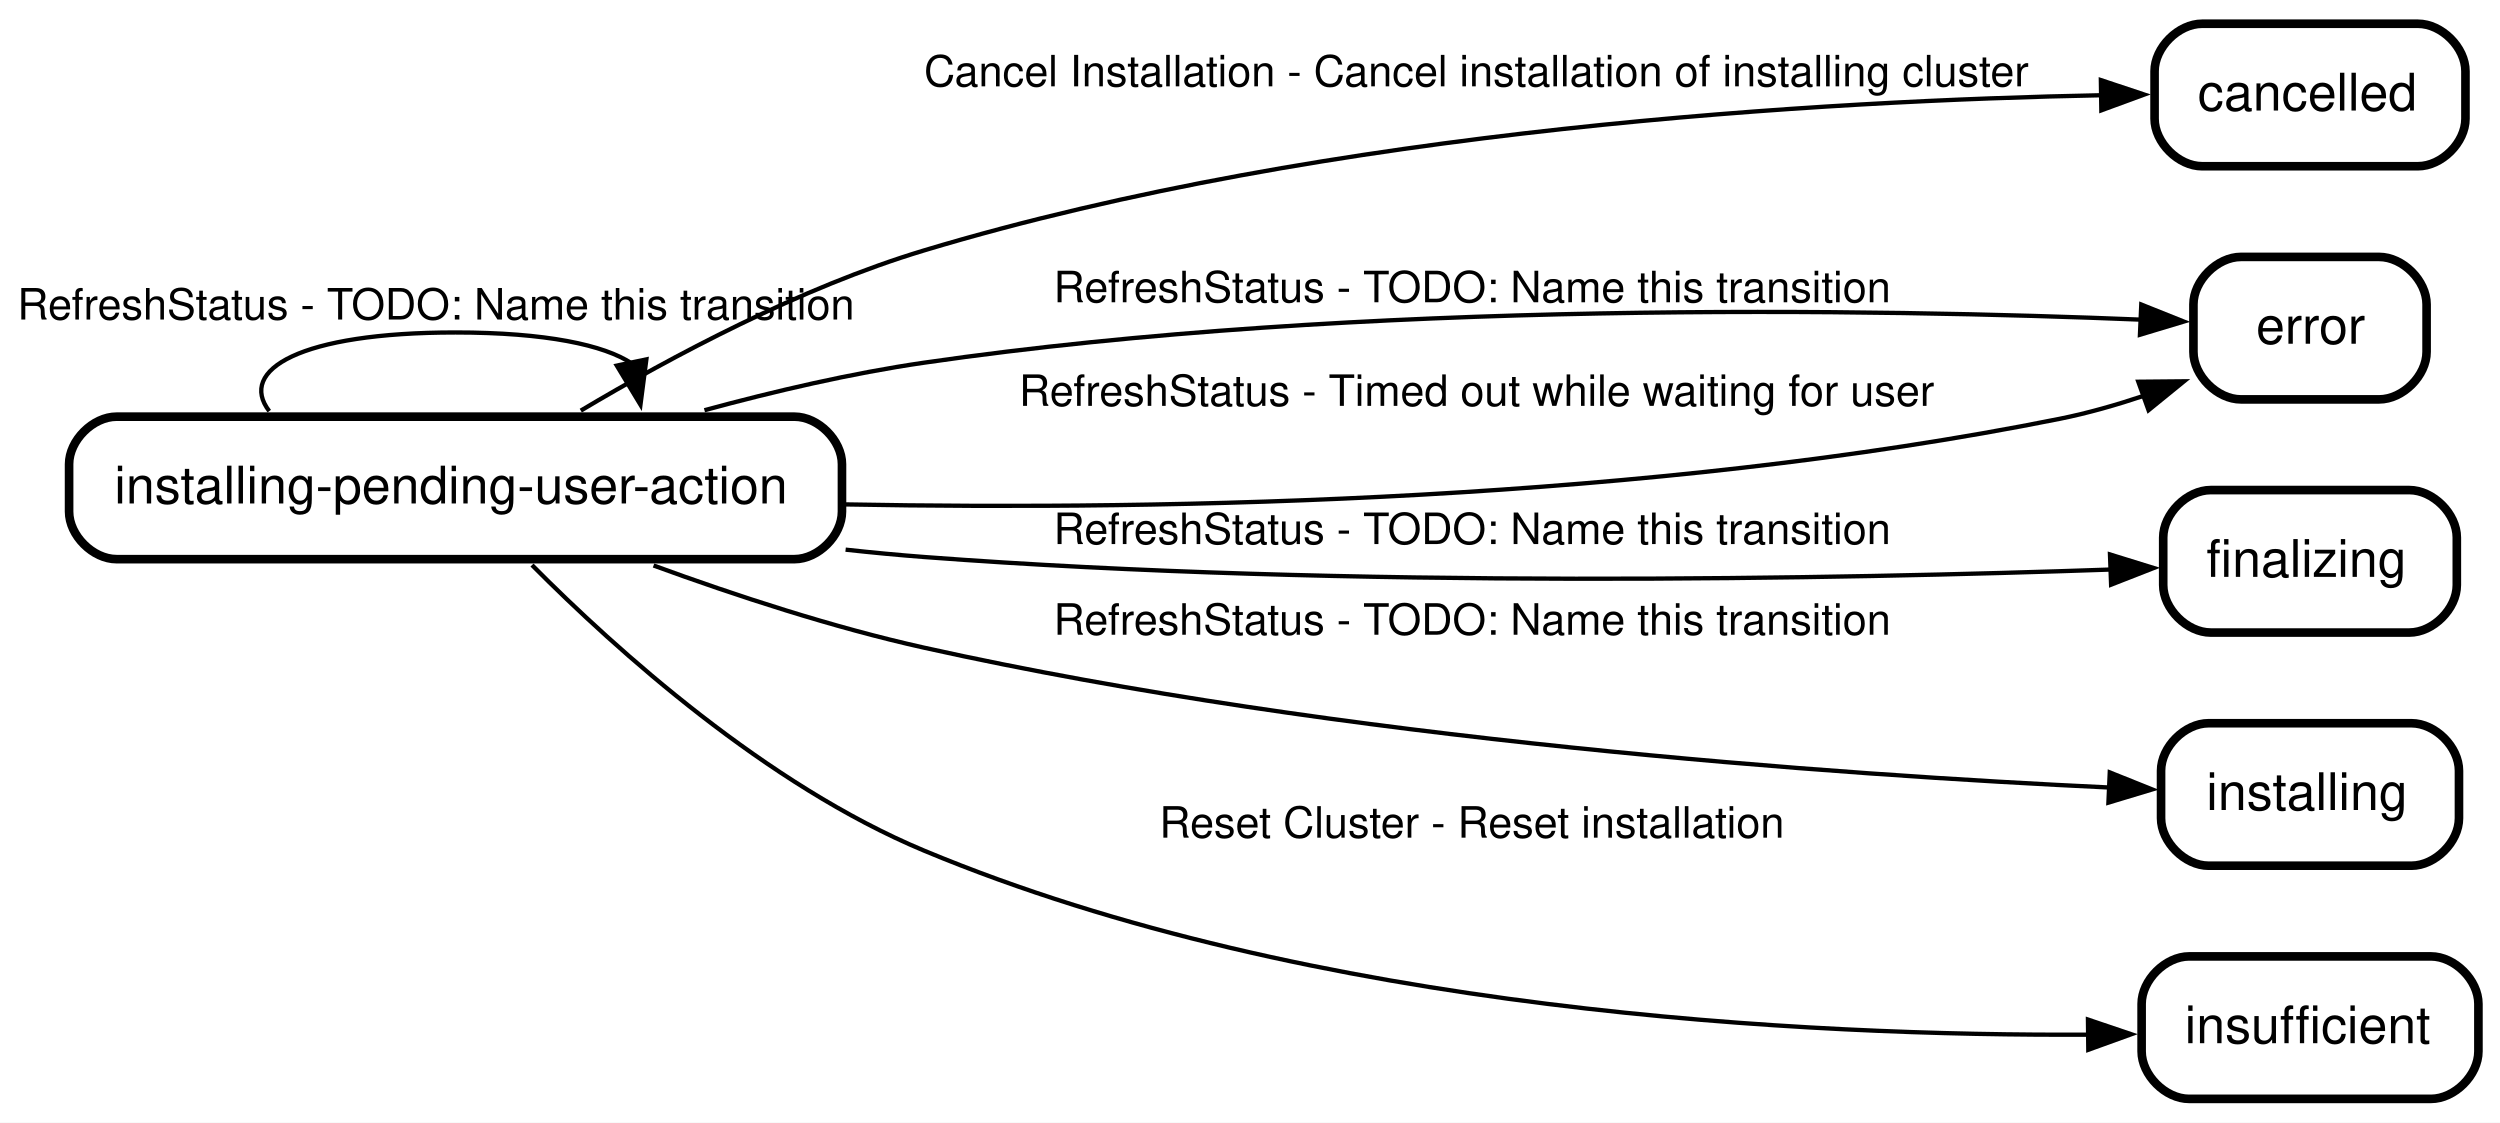
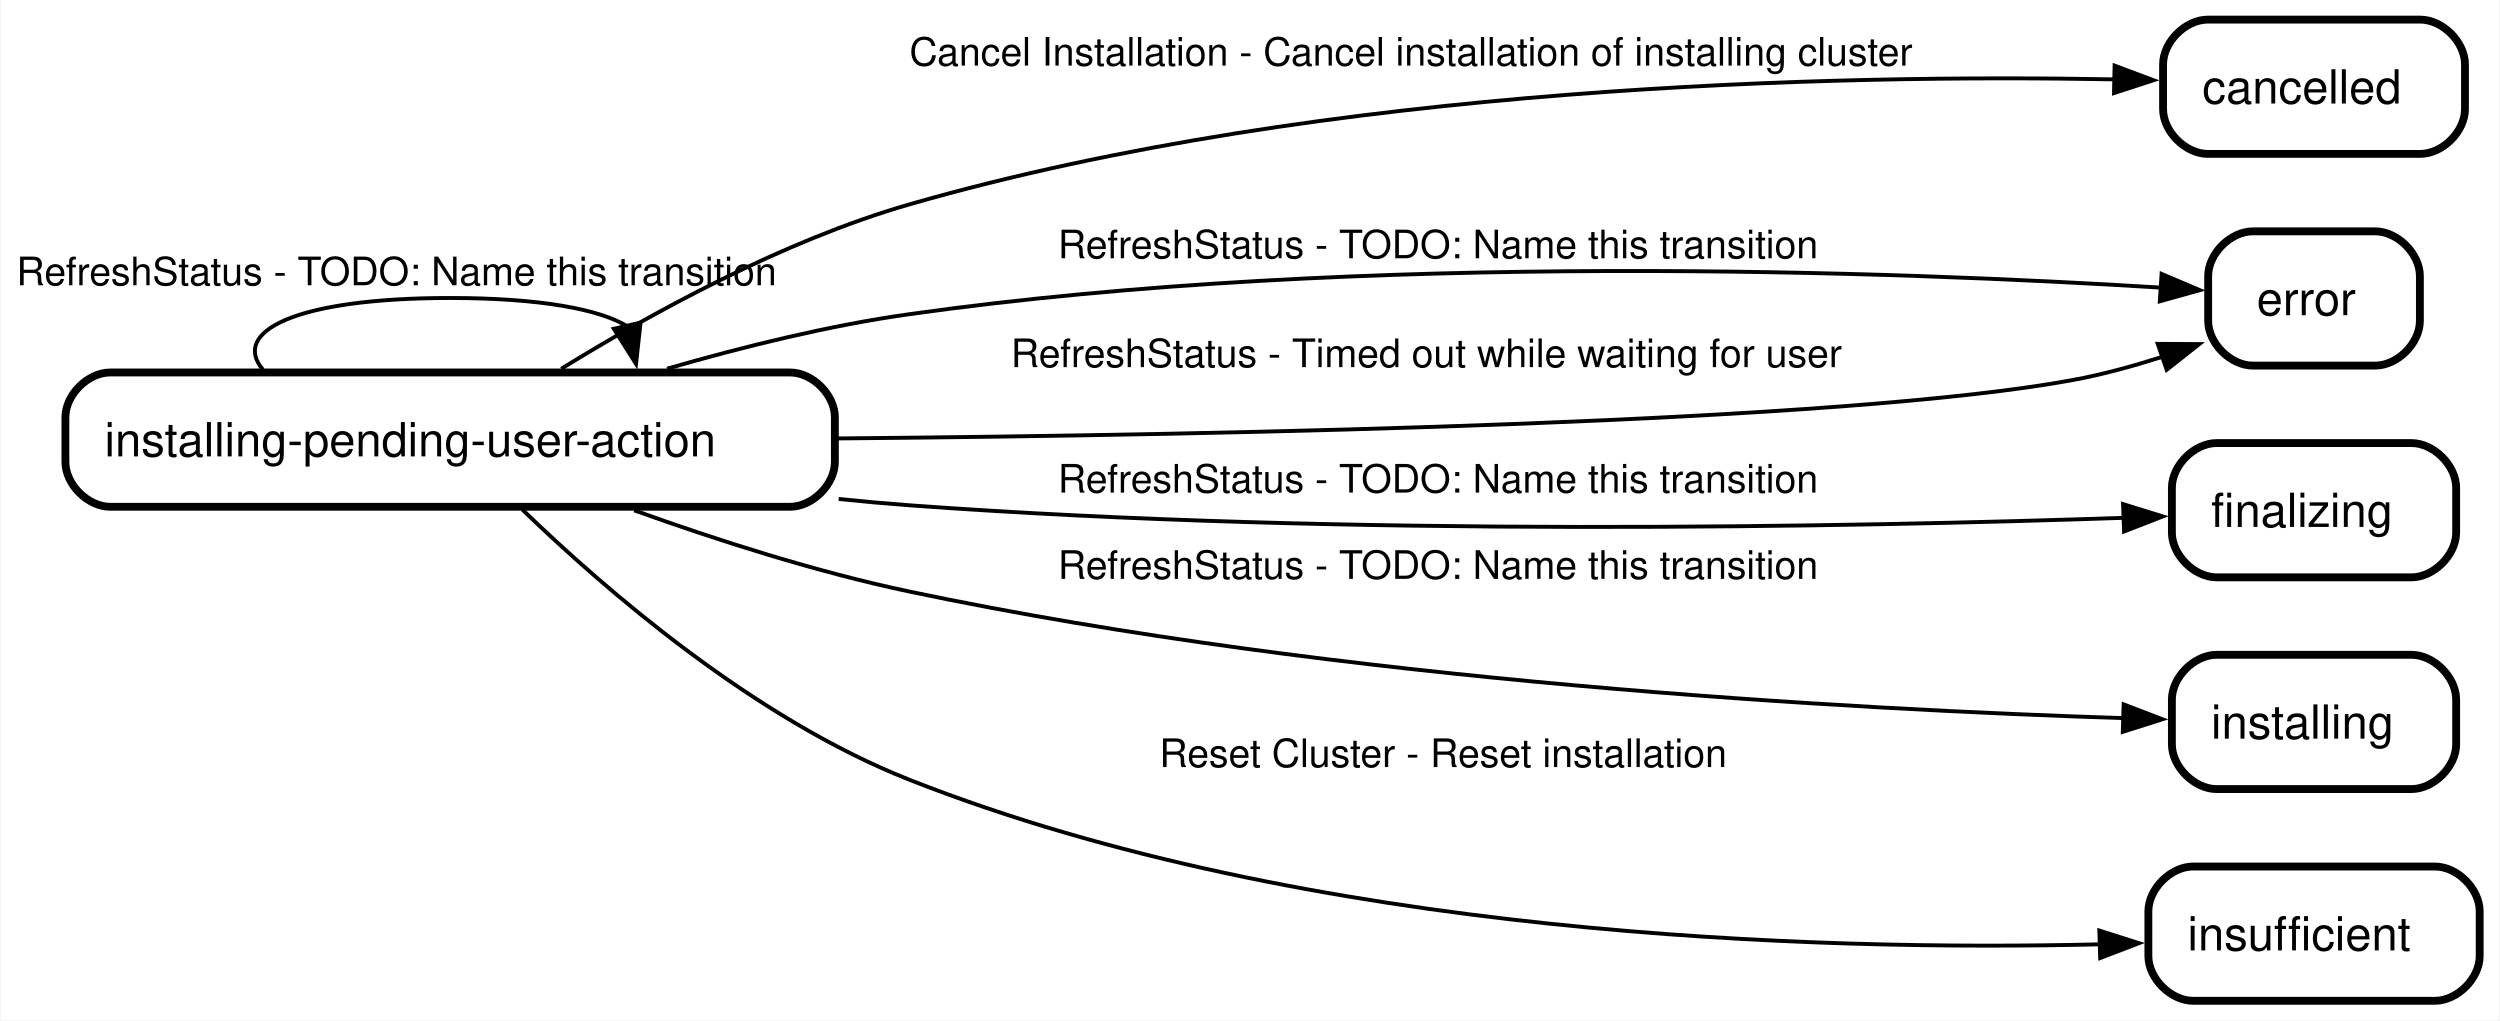
- <svg xmlns="http://www.w3.org/2000/svg" width="579pt" height="260pt" viewBox="0.00 0.00 579.00 260.00">
-   <g id="graph0" class="graph" transform="scale(1 1) rotate(0) translate(4 256)">
-     <polygon fill="white" stroke="none" points="-4,4 -4,-256 575,-256 575,4 -4,4" />
+ <svg xmlns="http://www.w3.org/2000/svg" width="637pt" height="260pt" viewBox="0.00 0.00 637.25 260.25">
+   <g id="graph0" class="graph" transform="scale(1 1) rotate(0) translate(4 256.25)">
+     <polygon fill="white" stroke="none" points="-4,4 -4,-256.25 633.25,-256.25 633.25,4 -4,4" />
    <g id="node1" class="node state regular">
-       <polygon fill="#ffffff" fill-opacity="0.004" stroke="none" stroke-width="2" points="568,-252 494,-252 494,-216 568,-216 568,-252" />
-       <text text-anchor="start" x="505" y="-230.4" font-family="Helvetica,sans-Serif" font-size="12.00">cancelled</text>
-       <path fill="none" stroke="black" stroke-width="2" d="M506,-217.5C506,-217.5 556,-217.5 556,-217.5 561.5,-217.5 567,-223 567,-228.5 567,-228.5 567,-239.5 567,-239.5 567,-245 561.5,-250.5 556,-250.5 556,-250.5 506,-250.5 506,-250.5 500.5,-250.5 495,-245 495,-239.5 495,-239.5 495,-228.5 495,-228.5 495,-223 500.5,-217.5 506,-217.5" />
+       <polygon fill="#ffffff" fill-opacity="0.004" stroke="none" stroke-width="2" points="625.5,-252.25 546.5,-252.25 546.5,-216 625.5,-216 625.5,-252.25" />
+       <text text-anchor="start" x="557.5" y="-229.85" font-family="Helvetica,sans-Serif" font-size="12.00">cancelled</text>
+       <path fill="none" stroke="black" stroke-width="2" d="M558.92,-217C558.92,-217 613.08,-217 613.08,-217 618.79,-217 624.5,-222.71 624.5,-228.42 624.5,-228.42 624.5,-239.83 624.5,-239.83 624.5,-245.54 618.79,-251.25 613.08,-251.25 613.08,-251.25 558.92,-251.25 558.92,-251.25 553.21,-251.25 547.5,-245.54 547.5,-239.83 547.5,-239.83 547.5,-228.42 547.5,-228.42 547.5,-222.71 553.21,-217 558.92,-217" />
    </g>
    <g id="node2" class="node state regular">
-       <polygon fill="#ffffff" fill-opacity="0.004" stroke="none" stroke-width="2" points="559,-198 503,-198 503,-162 559,-162 559,-198" />
-       <text text-anchor="start" x="518.5" y="-176.4" font-family="Helvetica,sans-Serif" font-size="12.00">error</text>
-       <path fill="none" stroke="black" stroke-width="2" d="M515,-163.5C515,-163.5 547,-163.5 547,-163.5 552.5,-163.5 558,-169 558,-174.5 558,-174.5 558,-185.5 558,-185.5 558,-191 552.5,-196.5 547,-196.5 547,-196.5 515,-196.5 515,-196.5 509.5,-196.5 504,-191 504,-185.5 504,-185.5 504,-174.5 504,-174.5 504,-169 509.5,-163.5 515,-163.5" />
+       <polygon fill="#ffffff" fill-opacity="0.004" stroke="none" stroke-width="2" points="614,-198.25 558,-198.25 558,-162 614,-162 614,-198.25" />
+       <text text-anchor="start" x="571.38" y="-175.85" font-family="Helvetica,sans-Serif" font-size="12.00">error</text>
+       <path fill="none" stroke="black" stroke-width="2" d="M570.42,-163C570.42,-163 601.58,-163 601.58,-163 607.29,-163 613,-168.71 613,-174.42 613,-174.42 613,-185.83 613,-185.83 613,-191.54 607.29,-197.25 601.58,-197.25 601.58,-197.25 570.42,-197.25 570.42,-197.25 564.71,-197.25 559,-191.54 559,-185.83 559,-185.83 559,-174.42 559,-174.42 559,-168.71 564.71,-163 570.42,-163" />
    </g>
    <g id="node3" class="node state regular">
-       <polygon fill="#ffffff" fill-opacity="0.004" stroke="none" stroke-width="2" points="566,-144 496,-144 496,-108 566,-108 566,-144" />
-       <text text-anchor="start" x="507" y="-122.4" font-family="Helvetica,sans-Serif" font-size="12.00">finalizing</text>
-       <path fill="none" stroke="black" stroke-width="2" d="M508,-109.5C508,-109.5 554,-109.5 554,-109.5 559.5,-109.5 565,-115 565,-120.5 565,-120.5 565,-131.5 565,-131.5 565,-137 559.5,-142.5 554,-142.5 554,-142.5 508,-142.5 508,-142.5 502.5,-142.5 497,-137 497,-131.5 497,-131.5 497,-120.5 497,-120.5 497,-115 502.5,-109.5 508,-109.5" />
+       <polygon fill="#ffffff" fill-opacity="0.004" stroke="none" stroke-width="2" points="623.25,-144.25 548.75,-144.25 548.75,-108 623.25,-108 623.25,-144.25" />
+       <text text-anchor="start" x="559.75" y="-121.85" font-family="Helvetica,sans-Serif" font-size="12.00">finalizing</text>
+       <path fill="none" stroke="black" stroke-width="2" d="M561.17,-109C561.17,-109 610.83,-109 610.83,-109 616.54,-109 622.25,-114.71 622.25,-120.42 622.25,-120.42 622.25,-131.83 622.25,-131.83 622.25,-137.54 616.54,-143.25 610.83,-143.25 610.83,-143.25 561.17,-143.25 561.17,-143.25 555.46,-143.25 549.75,-137.54 549.75,-131.83 549.75,-131.83 549.75,-120.42 549.75,-120.42 549.75,-114.71 555.46,-109 561.17,-109" />
    </g>
    <g id="node4" class="node state regular">
-       <polygon fill="#ffffff" fill-opacity="0.004" stroke="none" stroke-width="2" points="566.5,-90 495.5,-90 495.5,-54 566.5,-54 566.5,-90" />
-       <text text-anchor="start" x="507" y="-68.4" font-family="Helvetica,sans-Serif" font-size="12.00">installing</text>
-       <path fill="none" stroke="black" stroke-width="2" d="M507.5,-55.5C507.5,-55.5 554.5,-55.5 554.5,-55.5 560,-55.5 565.5,-61 565.5,-66.5 565.5,-66.5 565.5,-77.5 565.5,-77.5 565.5,-83 560,-88.5 554.5,-88.5 554.5,-88.5 507.5,-88.5 507.5,-88.5 502,-88.5 496.5,-83 496.5,-77.5 496.5,-77.5 496.5,-66.5 496.5,-66.5 496.5,-61 502,-55.5 507.5,-55.5" />
+       <polygon fill="#ffffff" fill-opacity="0.004" stroke="none" stroke-width="2" points="623.25,-90.25 548.75,-90.25 548.75,-54 623.25,-54 623.25,-90.25" />
+       <text text-anchor="start" x="559.75" y="-67.85" font-family="Helvetica,sans-Serif" font-size="12.00">installing</text>
+       <path fill="none" stroke="black" stroke-width="2" d="M561.17,-55C561.17,-55 610.83,-55 610.83,-55 616.54,-55 622.25,-60.71 622.25,-66.42 622.25,-66.42 622.25,-77.83 622.25,-77.83 622.25,-83.54 616.54,-89.25 610.83,-89.25 610.83,-89.25 561.17,-89.25 561.17,-89.25 555.46,-89.25 549.75,-83.54 549.75,-77.83 549.75,-77.83 549.75,-66.42 549.75,-66.42 549.75,-60.71 555.46,-55 561.17,-55" />
    </g>
    <g id="node5" class="node state regular">
-       <polygon fill="#ffffff" fill-opacity="0.004" stroke="none" stroke-width="2" points="192,-161 11,-161 11,-125 192,-125 192,-161" />
-       <text text-anchor="start" x="22.5" y="-139.4" font-family="Helvetica,sans-Serif" font-size="12.00">installing-pending-user-action</text>
-       <path fill="none" stroke="black" stroke-width="2" d="M23,-126.5C23,-126.5 180,-126.5 180,-126.5 185.5,-126.5 191,-132 191,-137.5 191,-137.5 191,-148.5 191,-148.5 191,-154 185.5,-159.5 180,-159.5 180,-159.5 23,-159.5 23,-159.5 17.5,-159.5 12,-154 12,-148.5 12,-148.5 12,-137.5 12,-137.5 12,-132 17.5,-126.5 23,-126.5" />
+       <polygon fill="#ffffff" fill-opacity="0.004" stroke="none" stroke-width="2" points="209.75,-162.25 11.5,-162.25 11.5,-126 209.75,-126 209.75,-162.25" />
+       <text text-anchor="start" x="22.5" y="-139.85" font-family="Helvetica,sans-Serif" font-size="12.00">installing-pending-user-action</text>
+       <path fill="none" stroke="black" stroke-width="2" d="M23.92,-127C23.92,-127 197.33,-127 197.33,-127 203.04,-127 208.75,-132.71 208.75,-138.42 208.75,-138.42 208.75,-149.83 208.75,-149.83 208.75,-155.54 203.04,-161.25 197.33,-161.25 197.33,-161.25 23.92,-161.25 23.92,-161.25 18.21,-161.25 12.5,-155.54 12.5,-149.83 12.5,-149.83 12.5,-138.42 12.5,-138.42 12.5,-132.71 18.21,-127 23.92,-127" />
    </g>
    <g id="edge1" class="edge transition">
-       <path fill="none" stroke="black" d="M130.51,-160.9C151.54,-173.43 181.5,-189.42 210,-198 303.99,-226.3 419.57,-232.71 482.92,-233.95" />
-       <polygon fill="black" stroke="black" points="482.56,-237.45 492.61,-234.1 482.67,-230.45 482.56,-237.45" />
-       <text text-anchor="start" x="210" y="-236" font-family="Helvetica,sans-Serif" font-size="10.00">Cancel Installation - Cancel installation of installing cluster   </text>
+       <path fill="none" stroke="black" d="M138.96,-162.19C161.71,-176.23 195.48,-194.83 227.75,-204.12 334.27,-234.79 465.47,-237.31 535.47,-236" />
+       <polygon fill="black" stroke="black" points="535.14,-239.51 545.06,-235.79 534.98,-232.51 535.14,-239.51" />
+       <text text-anchor="start" x="227.75" y="-239.51" font-family="Helvetica,sans-Serif" font-size="10.00">Cancel Installation - Cancel installation of installing cluster   </text>
    </g>
    <g id="edge2" class="edge transition">
-       <path fill="none" stroke="black" d="M159.15,-160.99C175.41,-165.41 193.26,-169.57 210,-172 311.05,-186.68 431.9,-184.41 492.07,-181.96" />
-       <polygon fill="black" stroke="black" points="491.92,-185.47 501.76,-181.53 491.61,-178.47 491.92,-185.47" />
-       <text text-anchor="start" x="240" y="-186" font-family="Helvetica,sans-Serif" font-size="10.00">RefreshStatus - TODO: Name this transition   </text>
+       <path fill="none" stroke="black" d="M165.95,-162.21C185.24,-167.79 207.25,-173.24 227.75,-176.12 343.1,-192.39 481.48,-186.94 547.01,-182.89" />
+       <polygon fill="black" stroke="black" points="547.12,-186.39 556.87,-182.25 546.67,-179.4 547.12,-186.39" />
+       <text text-anchor="start" x="265.62" y="-190.38" font-family="Helvetica,sans-Serif" font-size="10.00">RefreshStatus - TODO: Name this transition   </text>
    </g>
    <g id="edge3" class="edge transition">
-       <path fill="none" stroke="black" d="M191.76,-139.18C267.39,-137.77 378.31,-140 473,-159 479.49,-160.3 486.23,-162.23 492.7,-164.4" />
-       <polygon fill="black" stroke="black" points="491.23,-167.59 501.82,-167.69 493.6,-161 491.23,-167.59" />
-       <text text-anchor="start" x="232" y="-162" font-family="Helvetica,sans-Serif" font-size="10.00">RefreshStatus - Timed out while waiting for user   </text>
+       <path fill="none" stroke="black" d="M209.52,-144.43C312.22,-145.34 466.63,-148.54 524.75,-159.38 532.19,-160.76 539.95,-162.89 547.34,-165.26" />
+       <polygon fill="black" stroke="black" points="546.14,-168.55 556.73,-168.49 548.42,-161.93 546.14,-168.55" />
+       <text text-anchor="start" x="253.62" y="-162.62" font-family="Helvetica,sans-Serif" font-size="10.00">RefreshStatus - Timed out while waiting for user   </text>
    </g>
    <g id="edge6" class="edge transition">
-       <path fill="none" stroke="black" d="M191.84,-128.7C197.98,-128.03 204.07,-127.45 210,-127 307.84,-119.6 422.99,-121.94 485,-124.1" />
-       <polygon fill="black" stroke="black" points="484.67,-127.59 494.79,-124.45 484.93,-120.59 484.67,-127.59" />
-       <text text-anchor="start" x="240" y="-130" font-family="Helvetica,sans-Serif" font-size="10.00">RefreshStatus - TODO: Name this transition   </text>
+       <path fill="none" stroke="black" d="M209.72,-128.99C215.81,-128.36 221.86,-127.81 227.75,-127.38 338.56,-119.23 469.22,-121.87 537.69,-124.19" />
+       <polygon fill="black" stroke="black" points="537.3,-127.68 547.42,-124.54 537.55,-120.69 537.3,-127.68" />
+       <text text-anchor="start" x="265.62" y="-130.62" font-family="Helvetica,sans-Serif" font-size="10.00">RefreshStatus - TODO: Name this transition   </text>
    </g>
    <g id="edge5" class="edge transition">
-       <path fill="none" stroke="black" d="M147.36,-125.03C166.39,-118.07 189,-110.67 210,-106 306.32,-84.59 422.05,-76.54 484.56,-73.61" />
-       <polygon fill="black" stroke="black" points="484.62,-77.11 494.45,-73.17 484.31,-70.11 484.62,-77.11" />
-       <text text-anchor="start" x="240" y="-109" font-family="Helvetica,sans-Serif" font-size="10.00">RefreshStatus - TODO: Name this transition   </text>
+       <path fill="none" stroke="black" d="M157.57,-126.09C178.64,-118.52 204.14,-110.34 227.75,-105.38 337.09,-82.36 468.6,-75.28 537.53,-73.09" />
+       <polygon fill="black" stroke="black" points="537.44,-76.6 547.33,-72.81 537.23,-69.6 537.44,-76.6" />
+       <text text-anchor="start" x="265.62" y="-108.62" font-family="Helvetica,sans-Serif" font-size="10.00">RefreshStatus - TODO: Name this transition   </text>
    </g>
    <g id="edge4" class="edge transition">
-       <path fill="none" stroke="black" d="M58.36,-160.78C51.03,-170.31 65.41,-179 101.5,-179 122.37,-179 135.98,-176.1 142.33,-171.81" />
-       <polygon fill="black" stroke="black" points="145.7,-172.77 144.33,-162.26 138.85,-171.33 145.7,-172.77" />
-       <text text-anchor="start" x="0" y="-182" font-family="Helvetica,sans-Serif" font-size="10.00">RefreshStatus - TODO: Name this transition   </text>
+       <path fill="none" stroke="black" d="M62.88,-161.97C54.76,-171.53 70.68,-180.25 110.62,-180.25 133.72,-180.25 148.78,-177.34 155.81,-173.03" />
+       <polygon fill="black" stroke="black" points="159.19,-173.97 158.03,-163.44 152.37,-172.4 159.19,-173.97" />
+       <text text-anchor="start" x="0" y="-183.5" font-family="Helvetica,sans-Serif" font-size="10.00">RefreshStatus - TODO: Name this transition   </text>
    </g>
    <g id="node6" class="node state regular">
-       <polygon fill="#ffffff" fill-opacity="0.004" stroke="none" stroke-width="2" points="571,-36 491,-36 491,0 571,0 571,-36" />
-       <text text-anchor="start" x="502" y="-14.4" font-family="Helvetica,sans-Serif" font-size="12.00">insufficient</text>
-       <path fill="none" stroke="black" stroke-width="2" d="M503,-1.5C503,-1.5 559,-1.5 559,-1.5 564.5,-1.5 570,-7 570,-12.5 570,-12.5 570,-23.5 570,-23.5 570,-29 564.5,-34.5 559,-34.5 559,-34.5 503,-34.5 503,-34.5 497.5,-34.5 492,-29 492,-23.5 492,-23.5 492,-12.5 492,-12.5 492,-7 497.5,-1.5 503,-1.5" />
+       <polygon fill="#ffffff" fill-opacity="0.004" stroke="none" stroke-width="2" points="629.25,-36.25 542.75,-36.25 542.75,0 629.25,0 629.25,-36.25" />
+       <text text-anchor="start" x="553.75" y="-13.85" font-family="Helvetica,sans-Serif" font-size="12.00">insufficient</text>
+       <path fill="none" stroke="black" stroke-width="2" d="M555.17,-1C555.17,-1 616.83,-1 616.83,-1 622.54,-1 628.25,-6.71 628.25,-12.42 628.25,-12.42 628.25,-23.83 628.25,-23.83 628.25,-29.54 622.54,-35.25 616.83,-35.25 616.83,-35.25 555.17,-35.25 555.17,-35.25 549.46,-35.25 543.75,-29.54 543.75,-23.83 543.75,-23.83 543.75,-12.42 543.75,-12.42 543.75,-6.71 549.46,-1 555.17,-1" />
    </g>
    <g id="edge7" class="edge transition">
-       <path fill="none" stroke="black" d="M119.21,-125.13C138.87,-105.34 173.5,-74.23 210,-59 299.84,-21.51 415.2,-16.03 480.01,-16.37" />
-       <polygon fill="black" stroke="black" points="479.57,-19.87 489.61,-16.47 479.65,-12.87 479.57,-19.87" />
-       <text text-anchor="start" x="264.5" y="-62" font-family="Helvetica,sans-Serif" font-size="10.00">Reset Cluster - Reset installation   </text>
+       <path fill="none" stroke="black" d="M129.04,-126.28C150.25,-105.78 188.18,-72.97 227.75,-57.38 329.61,-17.22 459.69,-13.67 531.44,-15.41" />
+       <polygon fill="black" stroke="black" points="531.25,-18.91 541.35,-15.7 531.46,-11.91 531.25,-18.91" />
+       <text text-anchor="start" x="291.5" y="-60.62" font-family="Helvetica,sans-Serif" font-size="10.00">Reset Cluster - Reset installation   </text>
    </g>
  </g>
</svg>
